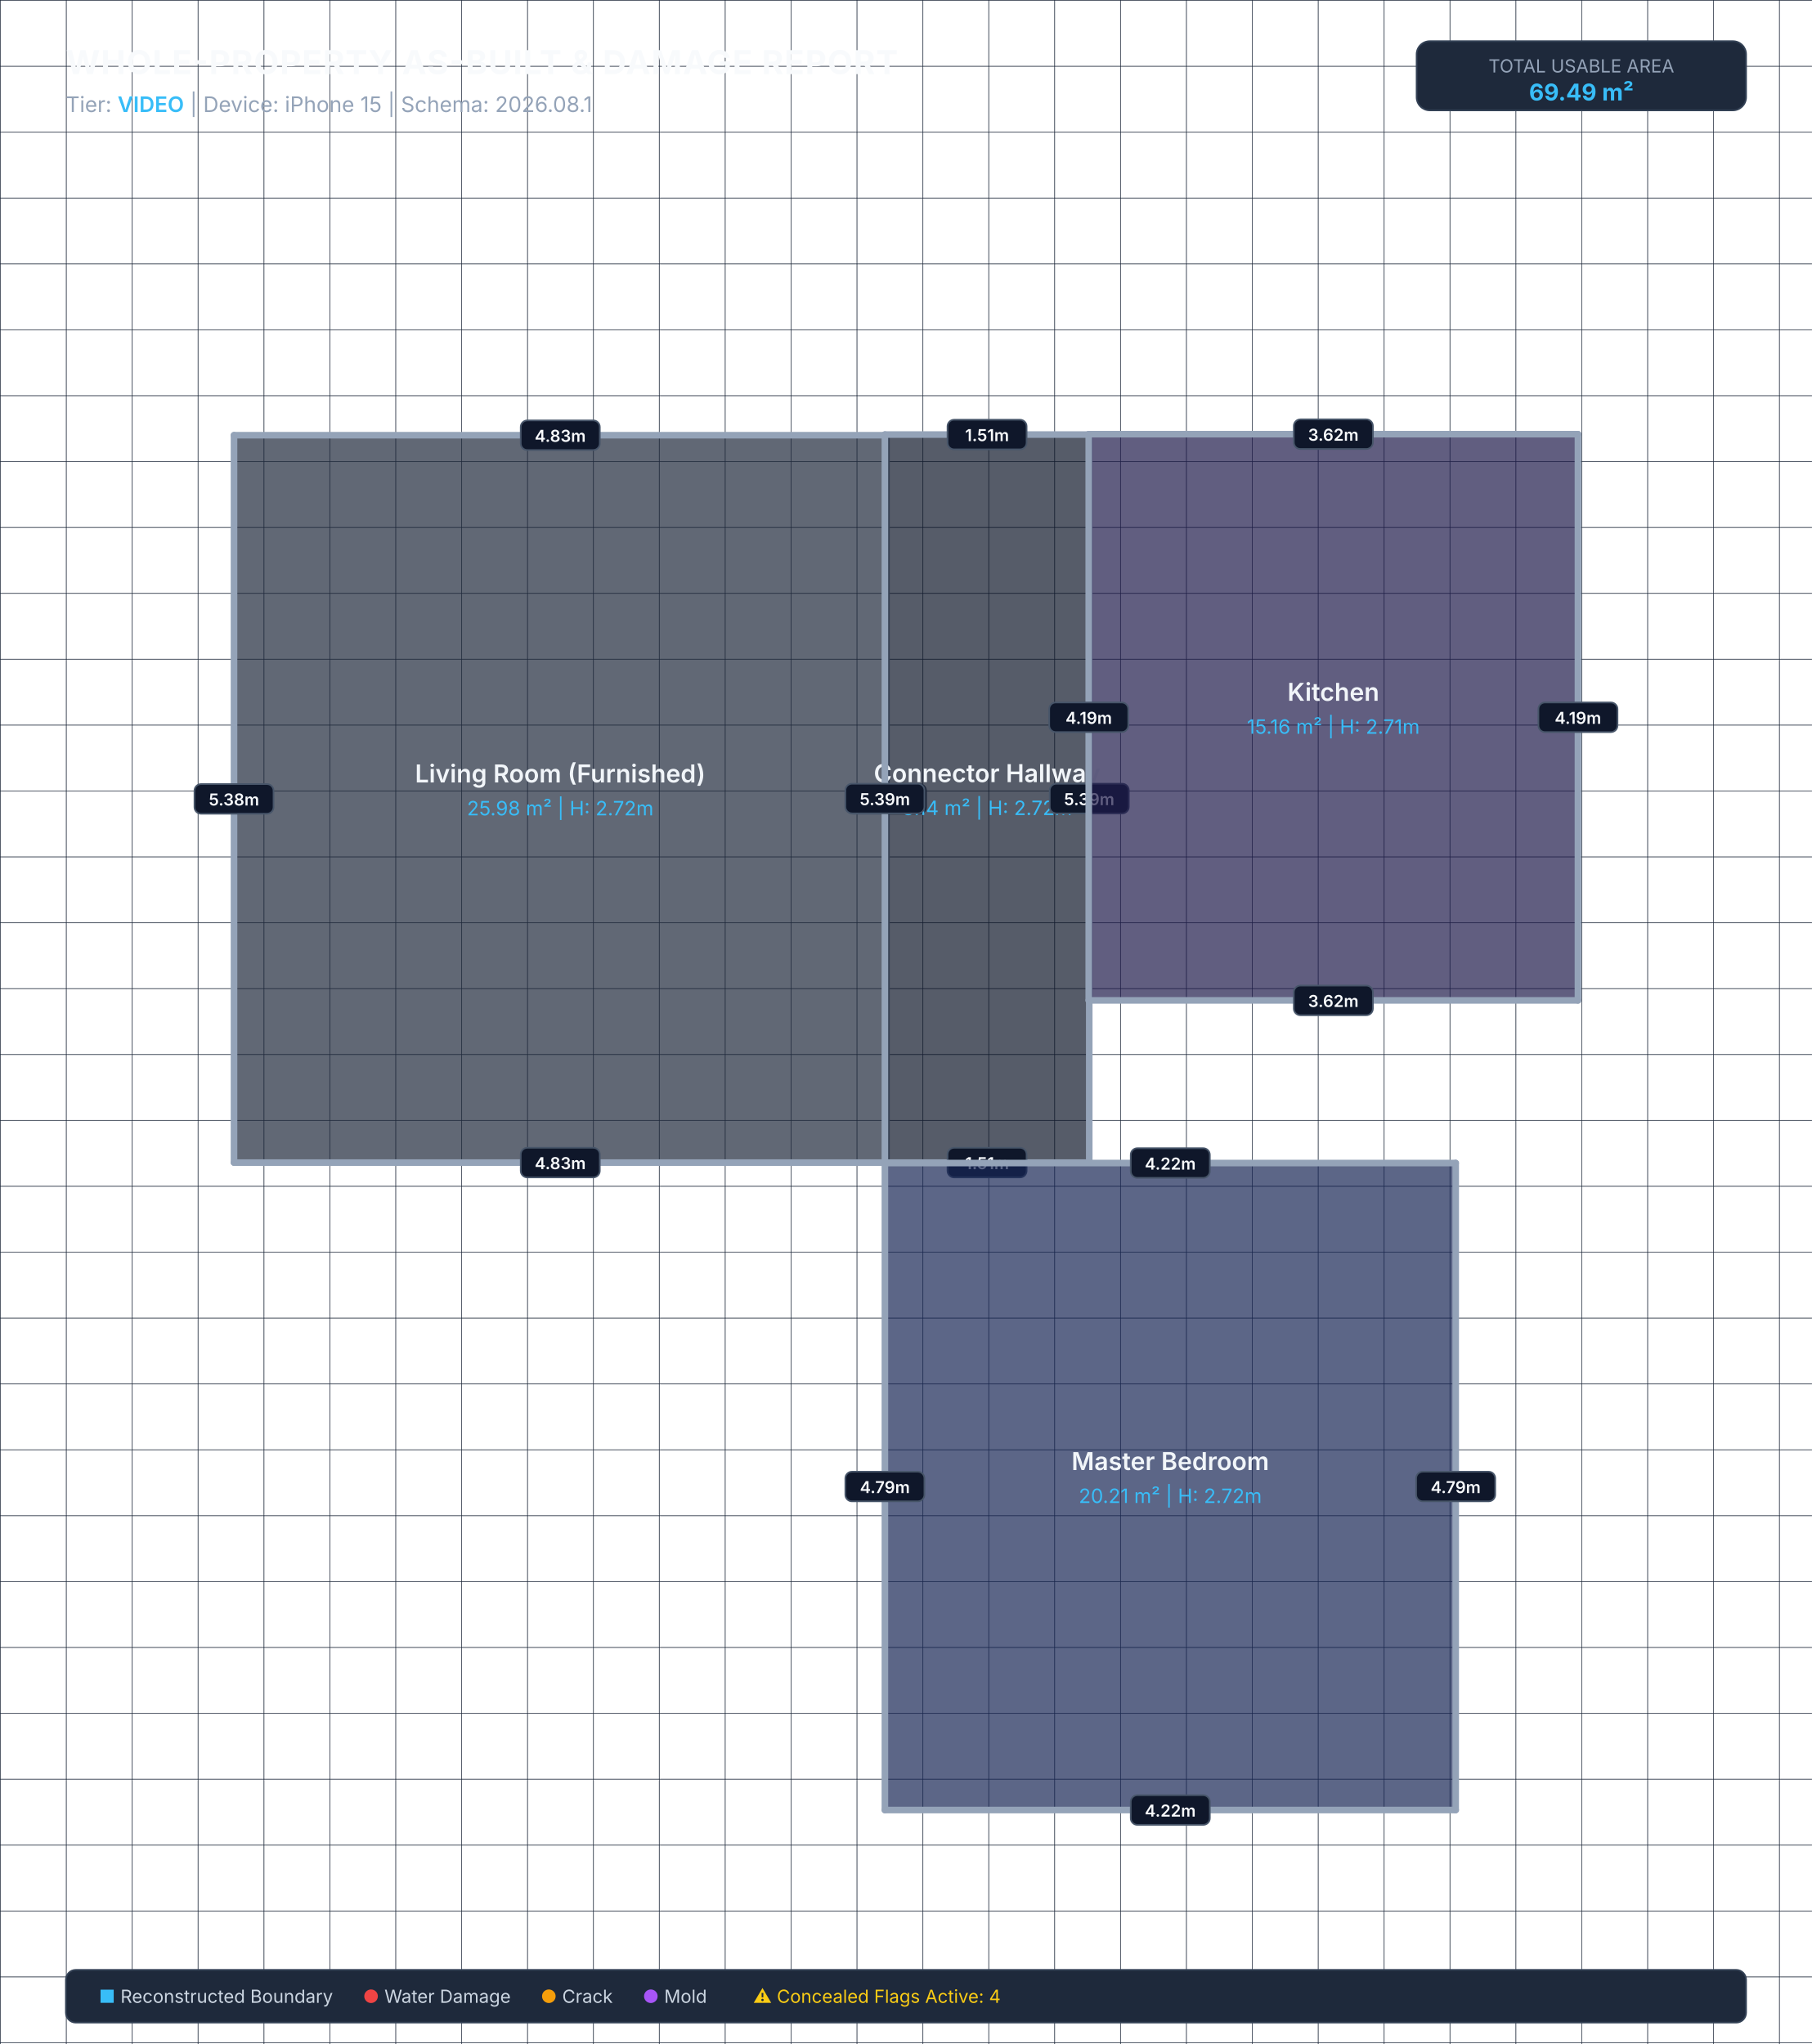
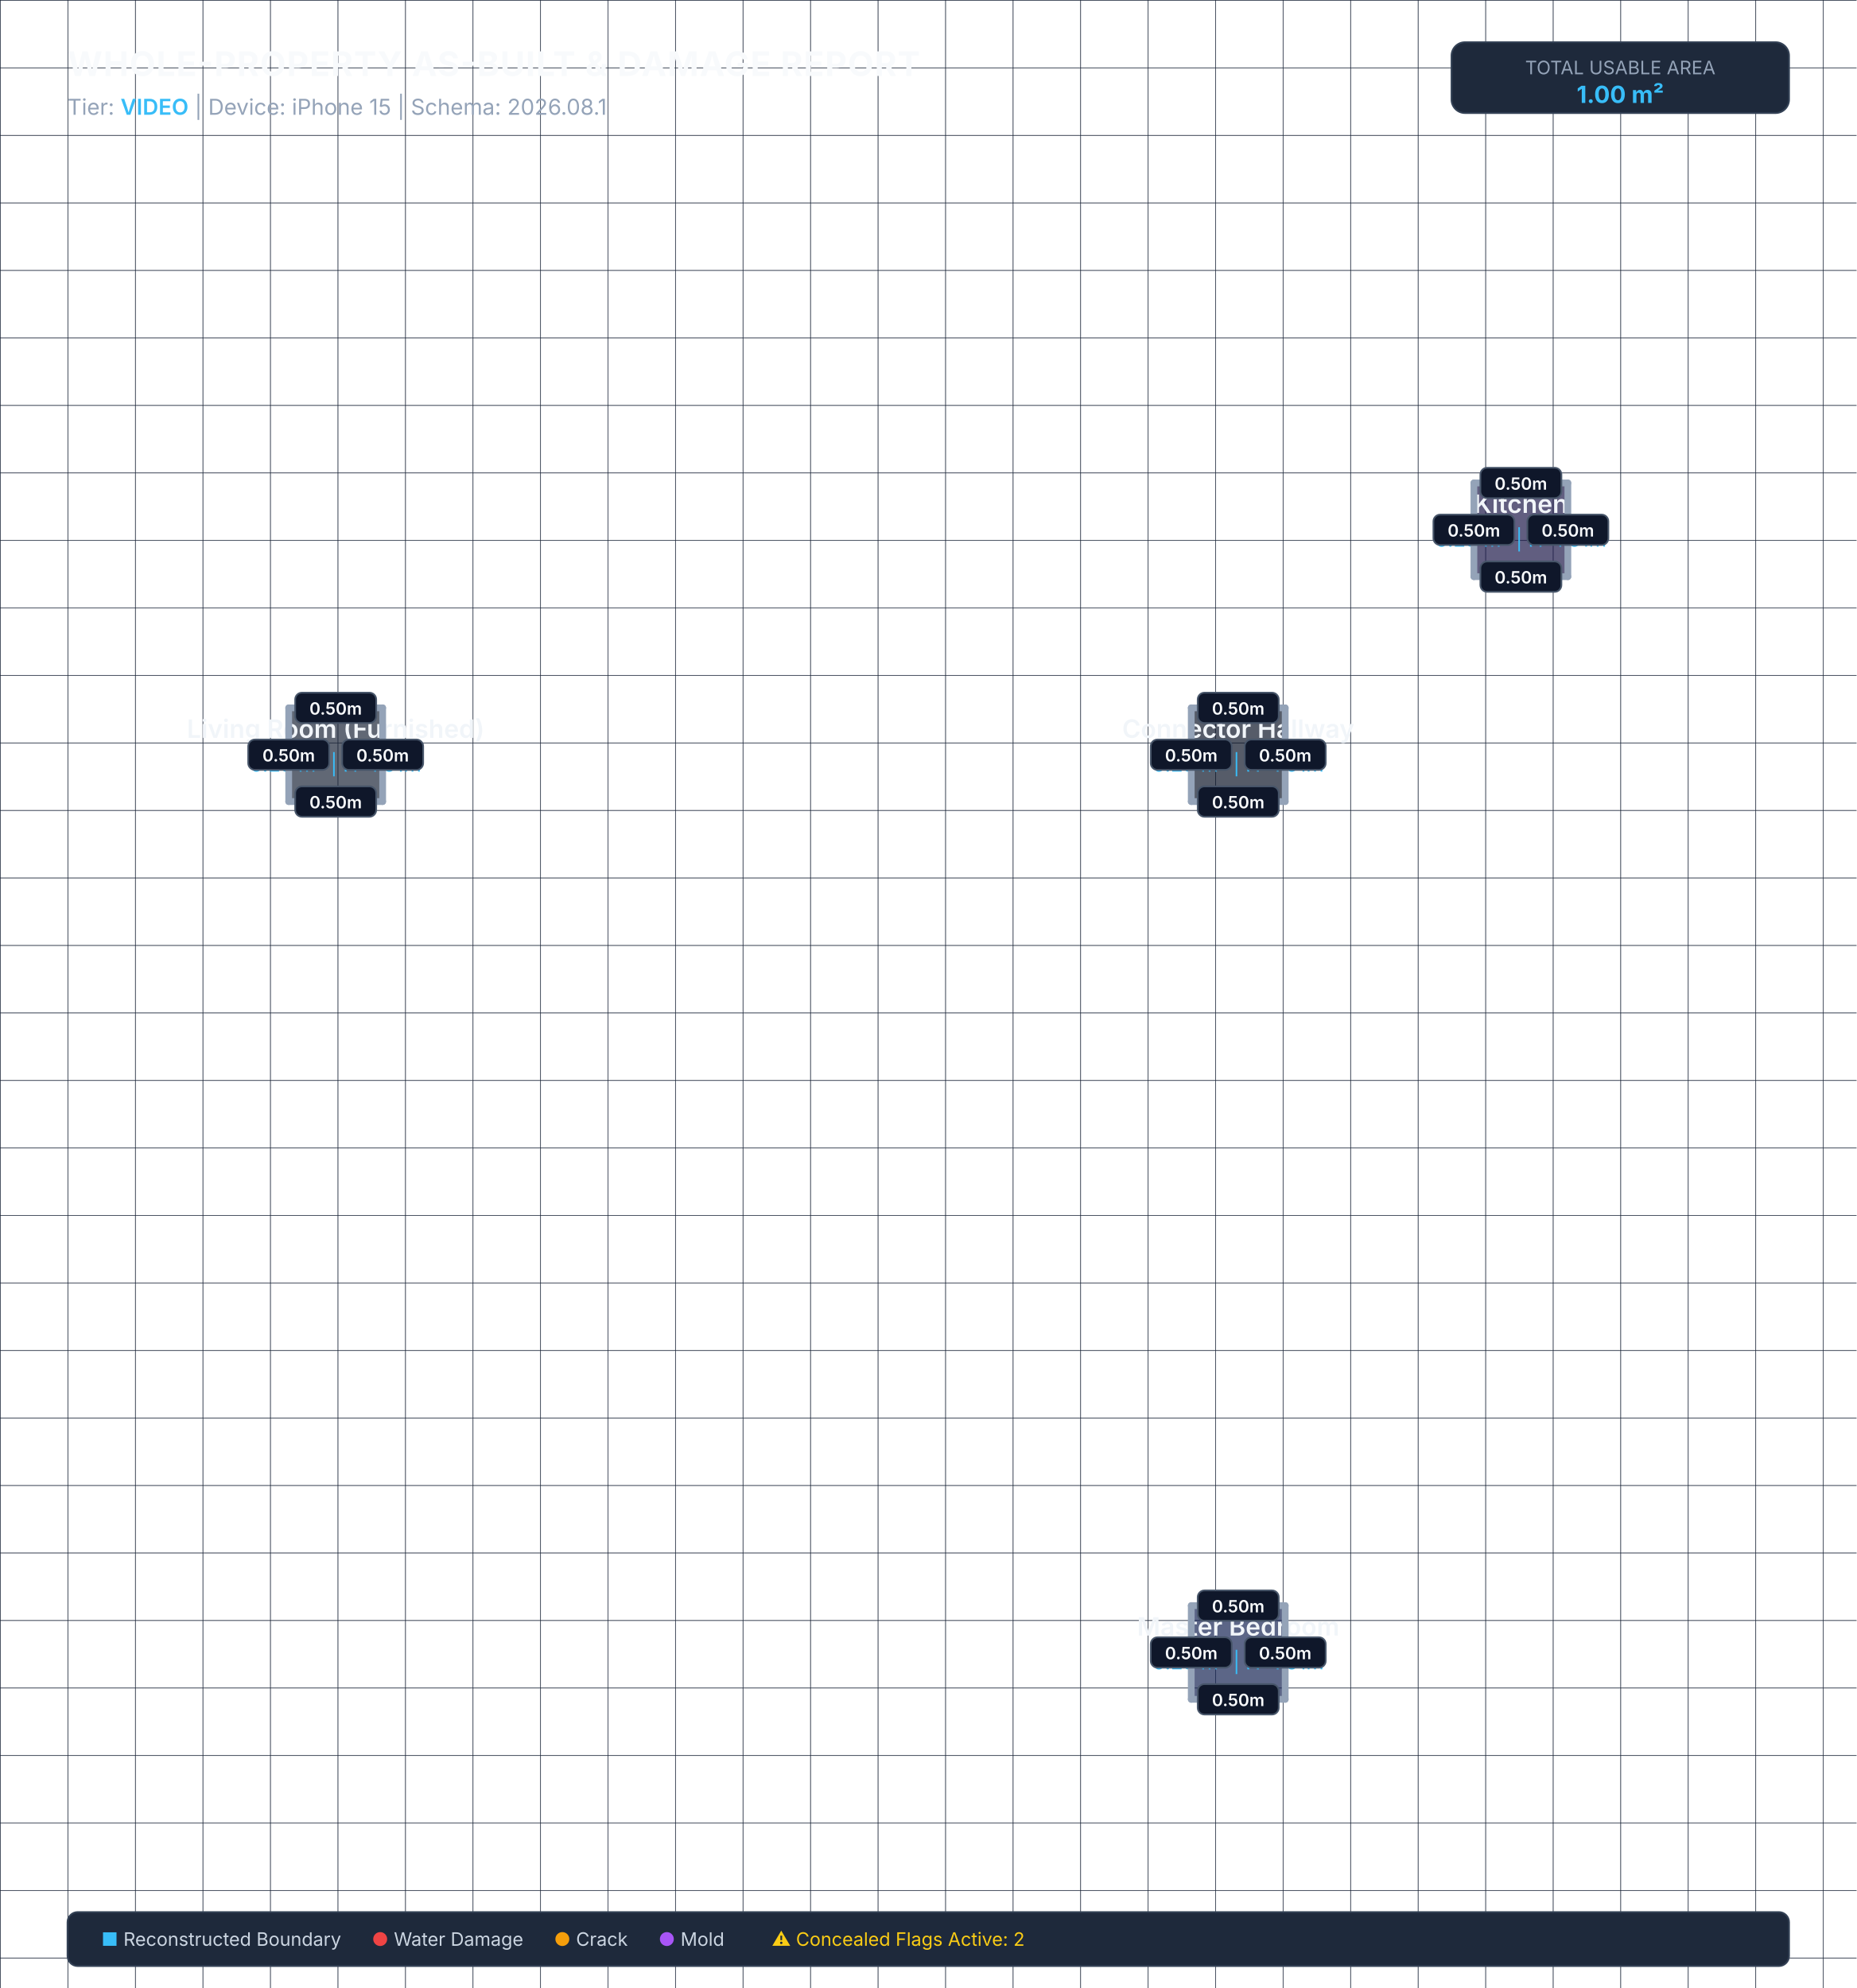
- <svg xmlns="http://www.w3.org/2000/svg" viewBox="0 0 1100 1241" width="100%" height="100%" style="background-color: #0b0f19; font-family: Inter, system-ui, -apple-system, sans-serif;">
+ <svg xmlns="http://www.w3.org/2000/svg" viewBox="0 0 1100 1178" width="100%" height="100%" style="background-color: #0b0f19; font-family: Inter, system-ui, -apple-system, sans-serif;">
  <defs>
    <filter id="glow" x="-20%" y="-20%" width="140%" height="140%">
      <feGaussianBlur stdDeviation="3" result="blur" />
      <feComposite in="SourceGraphic" in2="blur" operator="over" />
    </filter>
    <pattern id="grid" width="40" height="40" patternUnits="userSpaceOnUse">
      <path d="M 40 0 L 0 0 0 40" fill="none" stroke="#1e293b" stroke-width="0.75" />
    </pattern>
  </defs>
-   <rect width="1100" height="1241" fill="url(#grid)" />
+   <rect width="1100" height="1178" fill="url(#grid)" />
  <text x="40" y="45" fill="#f8fafc" font-size="20" font-weight="700" letter-spacing="0.5">WHOLE-PROPERTY AS-BUILT &amp; DAMAGE REPORT</text>
  <text x="40" y="68" fill="#94a3b8" font-size="13">Tier: <tspan fill="#38bdf8" font-weight="600">VIDEO</tspan> | Device: iPhone 15 | Schema: 2026.08.1</text>
  <rect x="860" y="25" width="200" height="42" rx="8" fill="#1e293b" stroke="#334155" />
  <text x="960" y="44" fill="#94a3b8" font-size="11" text-anchor="middle">TOTAL USABLE AREA</text>
-   <text x="960" y="61" fill="#38bdf8" font-size="14" font-weight="700" text-anchor="middle">69.49 m²</text>
-   <polygon points="142.063,264.246 538.183,264.246 538.183,705.853 142.063,705.853" fill="#1e293b" fill-opacity="0.7" stroke="#475569" stroke-width="1.5" stroke-dasharray="4,4" />
-   <text x="340.123" y="475.05" fill="#f1f5f9" font-size="15" font-weight="600" text-anchor="middle">Living Room (Furnished)</text>
-   <text x="340.123" y="495.05" fill="#38bdf8" font-size="12" text-anchor="middle">25.98 m² | H: 2.72m</text>
-   <line x1="142.063" y1="264.246" x2="538.183" y2="264.246" stroke="#94a3b8" stroke-width="4" stroke-linecap="round" />
-   <rect x="316.123" y="255.246" width="48" height="18" rx="4" fill="#0f172a" stroke="#475569" stroke-width="1" />
-   <text x="340.123" y="268.246" fill="#f8fafc" font-size="10" font-weight="600" text-anchor="middle">4.83m</text>
-   <line x1="538.183" y1="264.246" x2="538.183" y2="705.853" stroke="#94a3b8" stroke-width="4" stroke-linecap="round" />
-   <rect x="514.183" y="476.05" width="48" height="18" rx="4" fill="#0f172a" stroke="#475569" stroke-width="1" />
-   <text x="538.183" y="489.05" fill="#f8fafc" font-size="10" font-weight="600" text-anchor="middle">5.38m</text>
-   <line x1="538.183" y1="705.853" x2="142.063" y2="705.853" stroke="#94a3b8" stroke-width="4" stroke-linecap="round" />
-   <rect x="316.123" y="696.853" width="48" height="18" rx="4" fill="#0f172a" stroke="#475569" stroke-width="1" />
-   <text x="340.123" y="709.853" fill="#f8fafc" font-size="10" font-weight="600" text-anchor="middle">4.83m</text>
-   <line x1="142.063" y1="705.853" x2="142.063" y2="264.246" stroke="#94a3b8" stroke-width="4" stroke-linecap="round" />
-   <rect x="118.063" y="476.05" width="48" height="18" rx="4" fill="#0f172a" stroke="#475569" stroke-width="1" />
-   <text x="142.063" y="489.05" fill="#f8fafc" font-size="10" font-weight="600" text-anchor="middle">5.38m</text>
-   <polygon points="537.198,263.836 661.253,263.836 661.253,705.853 537.198,705.853" fill="#0f172a" fill-opacity="0.7" stroke="#475569" stroke-width="1.5" stroke-dasharray="4,4" />
-   <text x="599.226" y="474.845" fill="#f1f5f9" font-size="15" font-weight="600" text-anchor="middle">Connector Hallway</text>
-   <text x="599.226" y="494.845" fill="#38bdf8" font-size="12" text-anchor="middle">8.14 m² | H: 2.72m</text>
-   <line x1="537.198" y1="263.836" x2="661.253" y2="263.836" stroke="#94a3b8" stroke-width="4" stroke-linecap="round" />
-   <rect x="575.226" y="254.836" width="48" height="18" rx="4" fill="#0f172a" stroke="#475569" stroke-width="1" />
-   <text x="599.226" y="267.836" fill="#f8fafc" font-size="10" font-weight="600" text-anchor="middle">1.51m</text>
-   <line x1="661.253" y1="263.836" x2="661.253" y2="705.853" stroke="#94a3b8" stroke-width="4" stroke-linecap="round" />
-   <rect x="637.253" y="475.845" width="48" height="18" rx="4" fill="#0f172a" stroke="#475569" stroke-width="1" />
-   <text x="661.253" y="488.845" fill="#f8fafc" font-size="10" font-weight="600" text-anchor="middle">5.39m</text>
-   <line x1="661.253" y1="705.853" x2="537.198" y2="705.853" stroke="#94a3b8" stroke-width="4" stroke-linecap="round" />
-   <rect x="575.226" y="696.853" width="48" height="18" rx="4" fill="#0f172a" stroke="#475569" stroke-width="1" />
-   <text x="599.226" y="709.853" fill="#f8fafc" font-size="10" font-weight="600" text-anchor="middle">1.51m</text>
-   <line x1="537.198" y1="705.853" x2="537.198" y2="263.836" stroke="#94a3b8" stroke-width="4" stroke-linecap="round" />
-   <rect x="513.198" y="475.845" width="48" height="18" rx="4" fill="#0f172a" stroke="#475569" stroke-width="1" />
-   <text x="537.198" y="488.845" fill="#f8fafc" font-size="10" font-weight="600" text-anchor="middle">5.39m</text>
-   <polygon points="660.95,263.606 957.937,263.606 957.937,607.377 660.95,607.377" fill="#1e1b4b" fill-opacity="0.7" stroke="#475569" stroke-width="1.5" stroke-dasharray="4,4" />
-   <text x="809.443" y="425.492" fill="#f1f5f9" font-size="15" font-weight="600" text-anchor="middle">Kitchen</text>
-   <text x="809.443" y="445.492" fill="#38bdf8" font-size="12" text-anchor="middle">15.16 m² | H: 2.71m</text>
-   <line x1="660.95" y1="263.606" x2="957.937" y2="263.606" stroke="#94a3b8" stroke-width="4" stroke-linecap="round" />
-   <rect x="785.443" y="254.606" width="48" height="18" rx="4" fill="#0f172a" stroke="#475569" stroke-width="1" />
-   <text x="809.443" y="267.606" fill="#f8fafc" font-size="10" font-weight="600" text-anchor="middle">3.62m</text>
-   <line x1="957.937" y1="263.606" x2="957.937" y2="607.377" stroke="#94a3b8" stroke-width="4" stroke-linecap="round" />
-   <rect x="933.937" y="426.492" width="48" height="18" rx="4" fill="#0f172a" stroke="#475569" stroke-width="1" />
-   <text x="957.937" y="439.492" fill="#f8fafc" font-size="10" font-weight="600" text-anchor="middle">4.19m</text>
-   <line x1="957.937" y1="607.377" x2="660.95" y2="607.377" stroke="#94a3b8" stroke-width="4" stroke-linecap="round" />
-   <rect x="785.443" y="598.377" width="48" height="18" rx="4" fill="#0f172a" stroke="#475569" stroke-width="1" />
-   <text x="809.443" y="611.377" fill="#f8fafc" font-size="10" font-weight="600" text-anchor="middle">3.62m</text>
-   <line x1="660.95" y1="607.377" x2="660.95" y2="263.606" stroke="#94a3b8" stroke-width="4" stroke-linecap="round" />
-   <rect x="636.95" y="426.492" width="48" height="18" rx="4" fill="#0f172a" stroke="#475569" stroke-width="1" />
-   <text x="660.95" y="439.492" fill="#f8fafc" font-size="10" font-weight="600" text-anchor="middle">4.19m</text>
-   <polygon points="537.198,706.124 883.71,706.124 883.71,1098.937 537.198,1098.937" fill="#172554" fill-opacity="0.7" stroke="#475569" stroke-width="1.5" stroke-dasharray="4,4" />
-   <text x="710.454" y="892.53" fill="#f1f5f9" font-size="15" font-weight="600" text-anchor="middle">Master Bedroom</text>
-   <text x="710.454" y="912.53" fill="#38bdf8" font-size="12" text-anchor="middle">20.21 m² | H: 2.72m</text>
-   <line x1="537.198" y1="706.124" x2="883.71" y2="706.124" stroke="#94a3b8" stroke-width="4" stroke-linecap="round" />
-   <rect x="686.454" y="697.124" width="48" height="18" rx="4" fill="#0f172a" stroke="#475569" stroke-width="1" />
-   <text x="710.454" y="710.124" fill="#f8fafc" font-size="10" font-weight="600" text-anchor="middle">4.22m</text>
-   <line x1="883.71" y1="706.124" x2="883.71" y2="1098.937" stroke="#94a3b8" stroke-width="4" stroke-linecap="round" />
-   <rect x="859.71" y="893.53" width="48" height="18" rx="4" fill="#0f172a" stroke="#475569" stroke-width="1" />
-   <text x="883.71" y="906.53" fill="#f8fafc" font-size="10" font-weight="600" text-anchor="middle">4.79m</text>
-   <line x1="883.71" y1="1098.937" x2="537.198" y2="1098.937" stroke="#94a3b8" stroke-width="4" stroke-linecap="round" />
-   <rect x="686.454" y="1089.937" width="48" height="18" rx="4" fill="#0f172a" stroke="#475569" stroke-width="1" />
-   <text x="710.454" y="1102.937" fill="#f8fafc" font-size="10" font-weight="600" text-anchor="middle">4.22m</text>
-   <line x1="537.198" y1="1098.937" x2="537.198" y2="706.124" stroke="#94a3b8" stroke-width="4" stroke-linecap="round" />
-   <rect x="513.198" y="893.53" width="48" height="18" rx="4" fill="#0f172a" stroke="#475569" stroke-width="1" />
-   <text x="537.198" y="906.53" fill="#f8fafc" font-size="10" font-weight="600" text-anchor="middle">4.79m</text>
-   <rect x="40" y="1196" width="1020" height="32" rx="6" fill="#1e293b" stroke="#334155" />
-   <text x="60" y="1216" fill="#cbd5e1" font-size="11">
-     <tspan fill="#38bdf8">■</tspan> Reconstructed Boundary  <tspan fill="#ef4444" dx="15">●</tspan> Water Damage  <tspan fill="#f59e0b" dx="15">●</tspan> Crack  <tspan fill="#a855f7" dx="15">●</tspan> Mold  <tspan dx="25" fill="#facc15">⚠ Concealed Flags Active: 4</tspan>
+   <text x="960" y="61" fill="#38bdf8" font-size="14" font-weight="700" text-anchor="middle">1.00 m²</text>
+   <polygon points="171.058,419.444 226.721,419.444 226.721,474.973 171.058,474.973" fill="#1e293b" fill-opacity="0.7" stroke="#475569" stroke-width="1.5" stroke-dasharray="4,4" />
+   <text x="198.889" y="437.208" fill="#f1f5f9" font-size="15" font-weight="600" text-anchor="middle">Living Room (Furnished)</text>
+   <text x="198.889" y="457.208" fill="#38bdf8" font-size="12" text-anchor="middle">0.25 m² | H: 1.51m</text>
+   <line x1="171.058" y1="419.444" x2="226.721" y2="419.444" stroke="#94a3b8" stroke-width="4" stroke-linecap="round" />
+   <rect x="174.889" y="410.444" width="48" height="18" rx="4" fill="#0f172a" stroke="#475569" stroke-width="1" />
+   <text x="198.889" y="423.444" fill="#f8fafc" font-size="10" font-weight="600" text-anchor="middle">0.50m</text>
+   <line x1="226.721" y1="419.444" x2="226.721" y2="474.973" stroke="#94a3b8" stroke-width="4" stroke-linecap="round" />
+   <rect x="202.721" y="438.208" width="48" height="18" rx="4" fill="#0f172a" stroke="#475569" stroke-width="1" />
+   <text x="226.721" y="451.208" fill="#f8fafc" font-size="10" font-weight="600" text-anchor="middle">0.50m</text>
+   <line x1="226.721" y1="474.973" x2="171.058" y2="474.973" stroke="#94a3b8" stroke-width="4" stroke-linecap="round" />
+   <rect x="174.889" y="465.973" width="48" height="18" rx="4" fill="#0f172a" stroke="#475569" stroke-width="1" />
+   <text x="198.889" y="478.973" fill="#f8fafc" font-size="10" font-weight="600" text-anchor="middle">0.50m</text>
+   <line x1="171.058" y1="474.973" x2="171.058" y2="419.444" stroke="#94a3b8" stroke-width="4" stroke-linecap="round" />
+   <rect x="147.058" y="438.208" width="48" height="18" rx="4" fill="#0f172a" stroke="#475569" stroke-width="1" />
+   <text x="171.058" y="451.208" fill="#f8fafc" font-size="10" font-weight="600" text-anchor="middle">0.50m</text>
+   <polygon points="705.804,419.444 761.466,419.444 761.466,474.973 705.804,474.973" fill="#0f172a" fill-opacity="0.7" stroke="#475569" stroke-width="1.5" stroke-dasharray="4,4" />
+   <text x="733.635" y="437.208" fill="#f1f5f9" font-size="15" font-weight="600" text-anchor="middle">Connector Hallway</text>
+   <text x="733.635" y="457.208" fill="#38bdf8" font-size="12" text-anchor="middle">0.25 m² | H: 1.51m</text>
+   <line x1="705.804" y1="419.444" x2="761.466" y2="419.444" stroke="#94a3b8" stroke-width="4" stroke-linecap="round" />
+   <rect x="709.635" y="410.444" width="48" height="18" rx="4" fill="#0f172a" stroke="#475569" stroke-width="1" />
+   <text x="733.635" y="423.444" fill="#f8fafc" font-size="10" font-weight="600" text-anchor="middle">0.50m</text>
+   <line x1="761.466" y1="419.444" x2="761.466" y2="474.973" stroke="#94a3b8" stroke-width="4" stroke-linecap="round" />
+   <rect x="737.466" y="438.208" width="48" height="18" rx="4" fill="#0f172a" stroke="#475569" stroke-width="1" />
+   <text x="761.466" y="451.208" fill="#f8fafc" font-size="10" font-weight="600" text-anchor="middle">0.50m</text>
+   <line x1="761.466" y1="474.973" x2="705.804" y2="474.973" stroke="#94a3b8" stroke-width="4" stroke-linecap="round" />
+   <rect x="709.635" y="465.973" width="48" height="18" rx="4" fill="#0f172a" stroke="#475569" stroke-width="1" />
+   <text x="733.635" y="478.973" fill="#f8fafc" font-size="10" font-weight="600" text-anchor="middle">0.50m</text>
+   <line x1="705.804" y1="474.973" x2="705.804" y2="419.444" stroke="#94a3b8" stroke-width="4" stroke-linecap="round" />
+   <rect x="681.804" y="438.208" width="48" height="18" rx="4" fill="#0f172a" stroke="#475569" stroke-width="1" />
+   <text x="705.804" y="451.208" fill="#f8fafc" font-size="10" font-weight="600" text-anchor="middle">0.50m</text>
+   <polygon points="873.279,286.174 928.942,286.174 928.942,341.703 873.279,341.703" fill="#1e1b4b" fill-opacity="0.7" stroke="#475569" stroke-width="1.5" stroke-dasharray="4,4" />
+   <text x="901.111" y="303.938" fill="#f1f5f9" font-size="15" font-weight="600" text-anchor="middle">Kitchen</text>
+   <text x="901.111" y="323.938" fill="#38bdf8" font-size="12" text-anchor="middle">0.25 m² | H: 1.51m</text>
+   <line x1="873.279" y1="286.174" x2="928.942" y2="286.174" stroke="#94a3b8" stroke-width="4" stroke-linecap="round" />
+   <rect x="877.111" y="277.174" width="48" height="18" rx="4" fill="#0f172a" stroke="#475569" stroke-width="1" />
+   <text x="901.111" y="290.174" fill="#f8fafc" font-size="10" font-weight="600" text-anchor="middle">0.50m</text>
+   <line x1="928.942" y1="286.174" x2="928.942" y2="341.703" stroke="#94a3b8" stroke-width="4" stroke-linecap="round" />
+   <rect x="904.942" y="304.938" width="48" height="18" rx="4" fill="#0f172a" stroke="#475569" stroke-width="1" />
+   <text x="928.942" y="317.938" fill="#f8fafc" font-size="10" font-weight="600" text-anchor="middle">0.50m</text>
+   <line x1="928.942" y1="341.703" x2="873.279" y2="341.703" stroke="#94a3b8" stroke-width="4" stroke-linecap="round" />
+   <rect x="877.111" y="332.703" width="48" height="18" rx="4" fill="#0f172a" stroke="#475569" stroke-width="1" />
+   <text x="901.111" y="345.703" fill="#f8fafc" font-size="10" font-weight="600" text-anchor="middle">0.50m</text>
+   <line x1="873.279" y1="341.703" x2="873.279" y2="286.174" stroke="#94a3b8" stroke-width="4" stroke-linecap="round" />
+   <rect x="849.279" y="304.938" width="48" height="18" rx="4" fill="#0f172a" stroke="#475569" stroke-width="1" />
+   <text x="873.279" y="317.938" fill="#f8fafc" font-size="10" font-weight="600" text-anchor="middle">0.50m</text>
+   <polygon points="705.804,951.413 761.466,951.413 761.466,1006.942 705.804,1006.942" fill="#172554" fill-opacity="0.7" stroke="#475569" stroke-width="1.5" stroke-dasharray="4,4" />
+   <text x="733.635" y="969.177" fill="#f1f5f9" font-size="15" font-weight="600" text-anchor="middle">Master Bedroom</text>
+   <text x="733.635" y="989.177" fill="#38bdf8" font-size="12" text-anchor="middle">0.25 m² | H: 1.51m</text>
+   <line x1="705.804" y1="951.413" x2="761.466" y2="951.413" stroke="#94a3b8" stroke-width="4" stroke-linecap="round" />
+   <rect x="709.635" y="942.413" width="48" height="18" rx="4" fill="#0f172a" stroke="#475569" stroke-width="1" />
+   <text x="733.635" y="955.413" fill="#f8fafc" font-size="10" font-weight="600" text-anchor="middle">0.50m</text>
+   <line x1="761.466" y1="951.413" x2="761.466" y2="1006.942" stroke="#94a3b8" stroke-width="4" stroke-linecap="round" />
+   <rect x="737.466" y="970.177" width="48" height="18" rx="4" fill="#0f172a" stroke="#475569" stroke-width="1" />
+   <text x="761.466" y="983.177" fill="#f8fafc" font-size="10" font-weight="600" text-anchor="middle">0.50m</text>
+   <line x1="761.466" y1="1006.942" x2="705.804" y2="1006.942" stroke="#94a3b8" stroke-width="4" stroke-linecap="round" />
+   <rect x="709.635" y="997.942" width="48" height="18" rx="4" fill="#0f172a" stroke="#475569" stroke-width="1" />
+   <text x="733.635" y="1010.942" fill="#f8fafc" font-size="10" font-weight="600" text-anchor="middle">0.50m</text>
+   <line x1="705.804" y1="1006.942" x2="705.804" y2="951.413" stroke="#94a3b8" stroke-width="4" stroke-linecap="round" />
+   <rect x="681.804" y="970.177" width="48" height="18" rx="4" fill="#0f172a" stroke="#475569" stroke-width="1" />
+   <text x="705.804" y="983.177" fill="#f8fafc" font-size="10" font-weight="600" text-anchor="middle">0.50m</text>
+   <rect x="40" y="1133" width="1020" height="32" rx="6" fill="#1e293b" stroke="#334155" />
+   <text x="60" y="1153" fill="#cbd5e1" font-size="11">
+     <tspan fill="#38bdf8">■</tspan> Reconstructed Boundary  <tspan fill="#ef4444" dx="15">●</tspan> Water Damage  <tspan fill="#f59e0b" dx="15">●</tspan> Crack  <tspan fill="#a855f7" dx="15">●</tspan> Mold  <tspan dx="25" fill="#facc15">⚠ Concealed Flags Active: 2</tspan>
  </text>
</svg>
